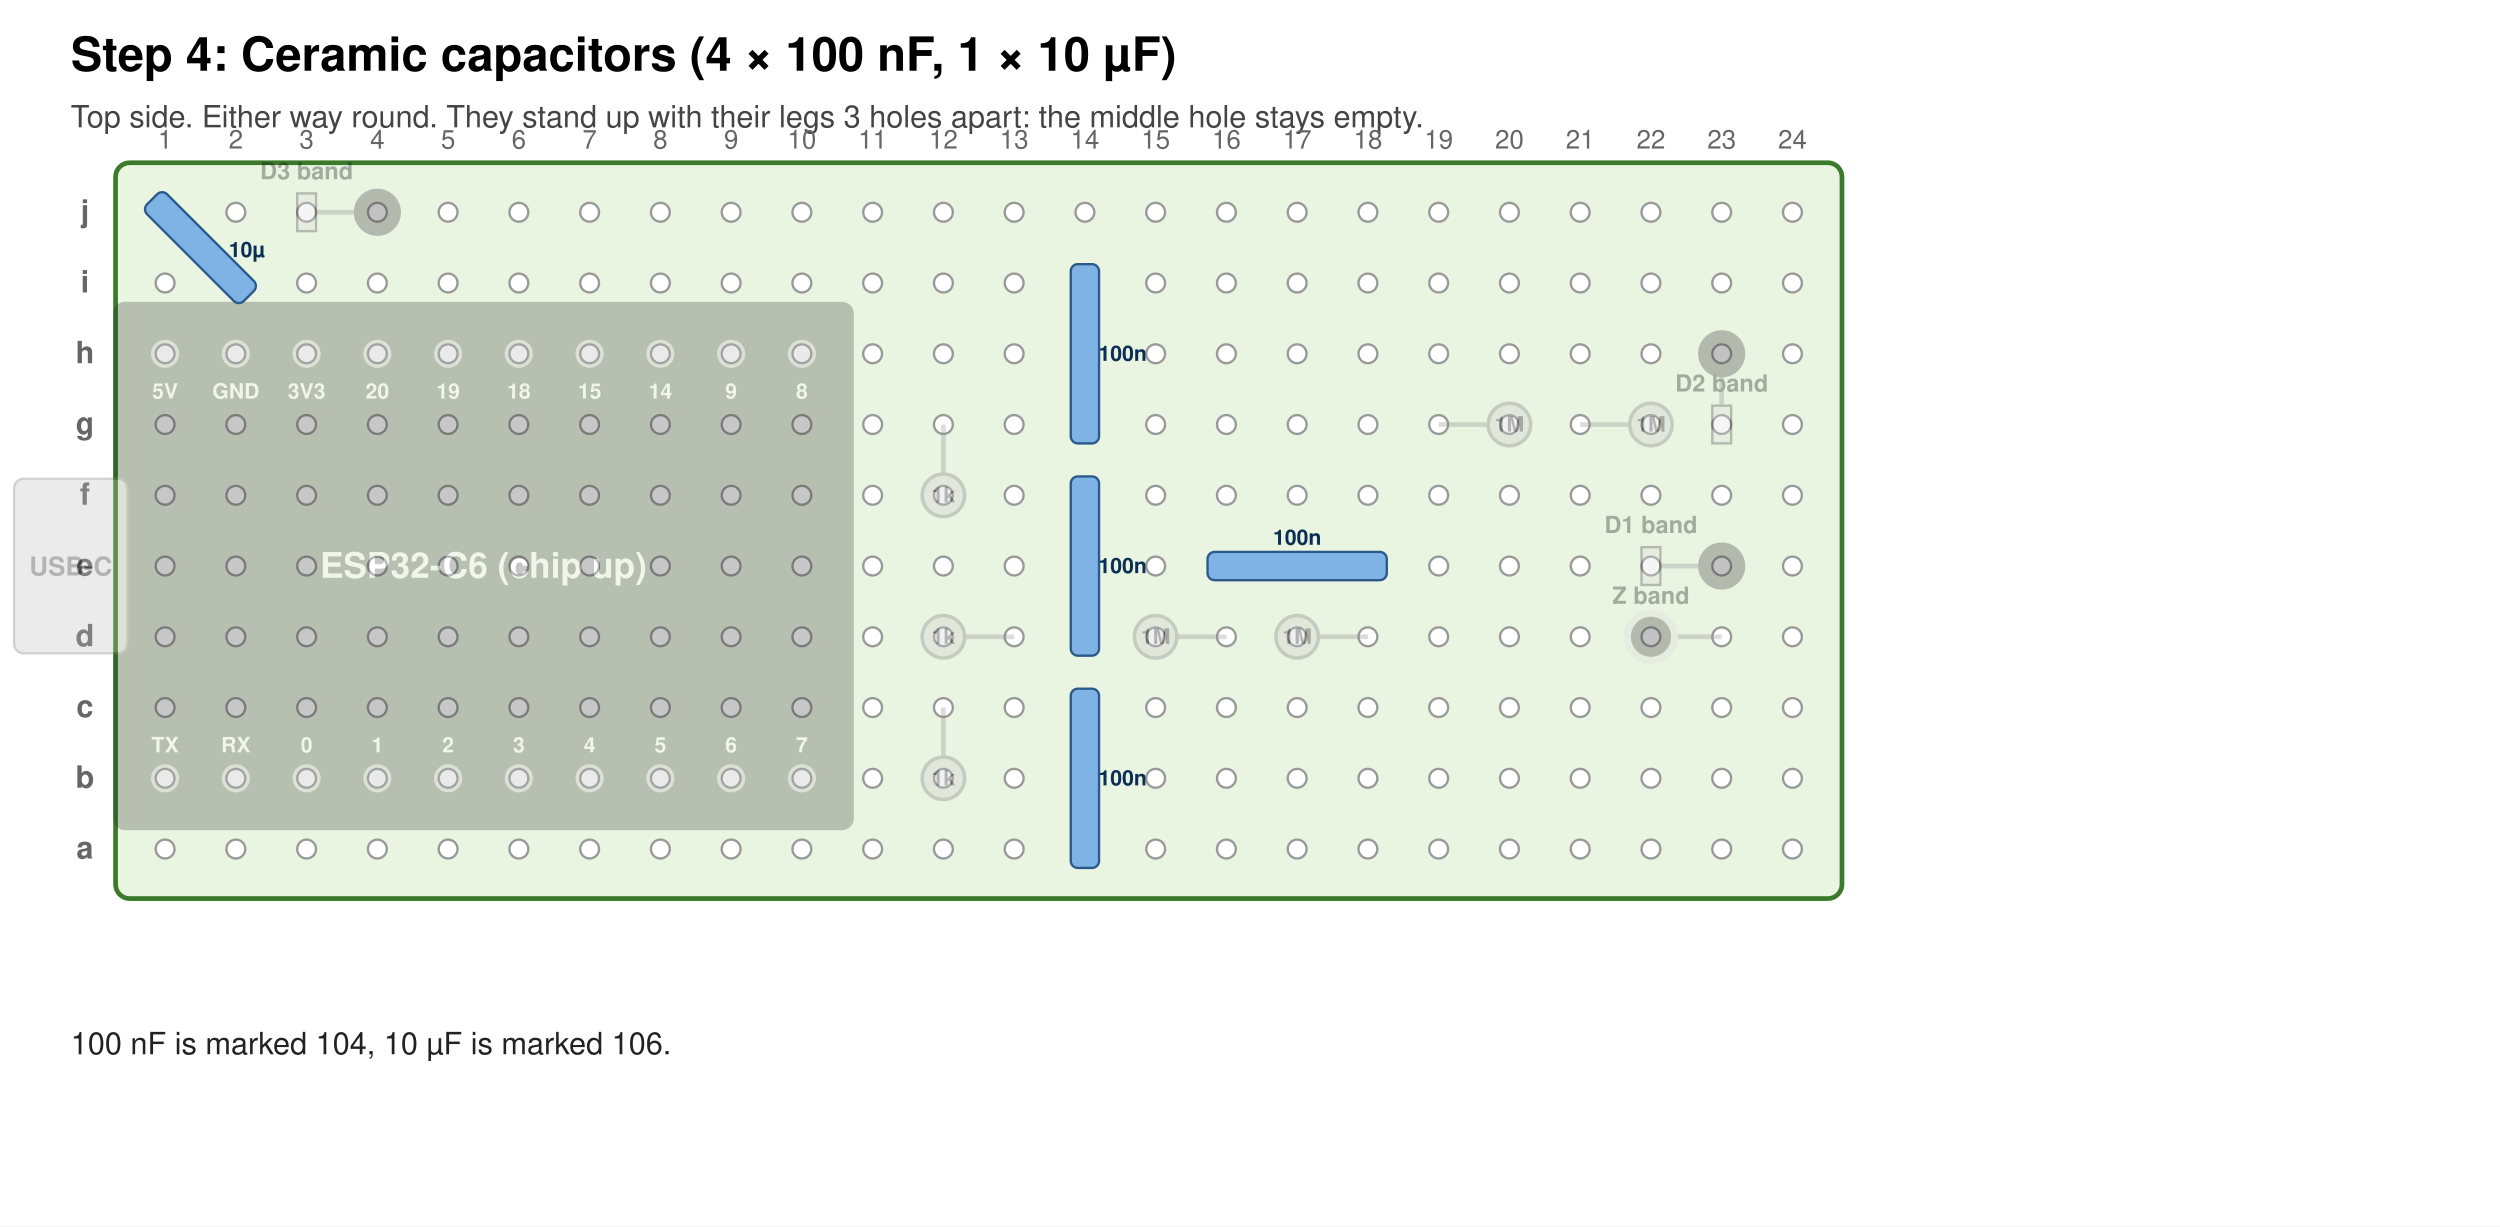
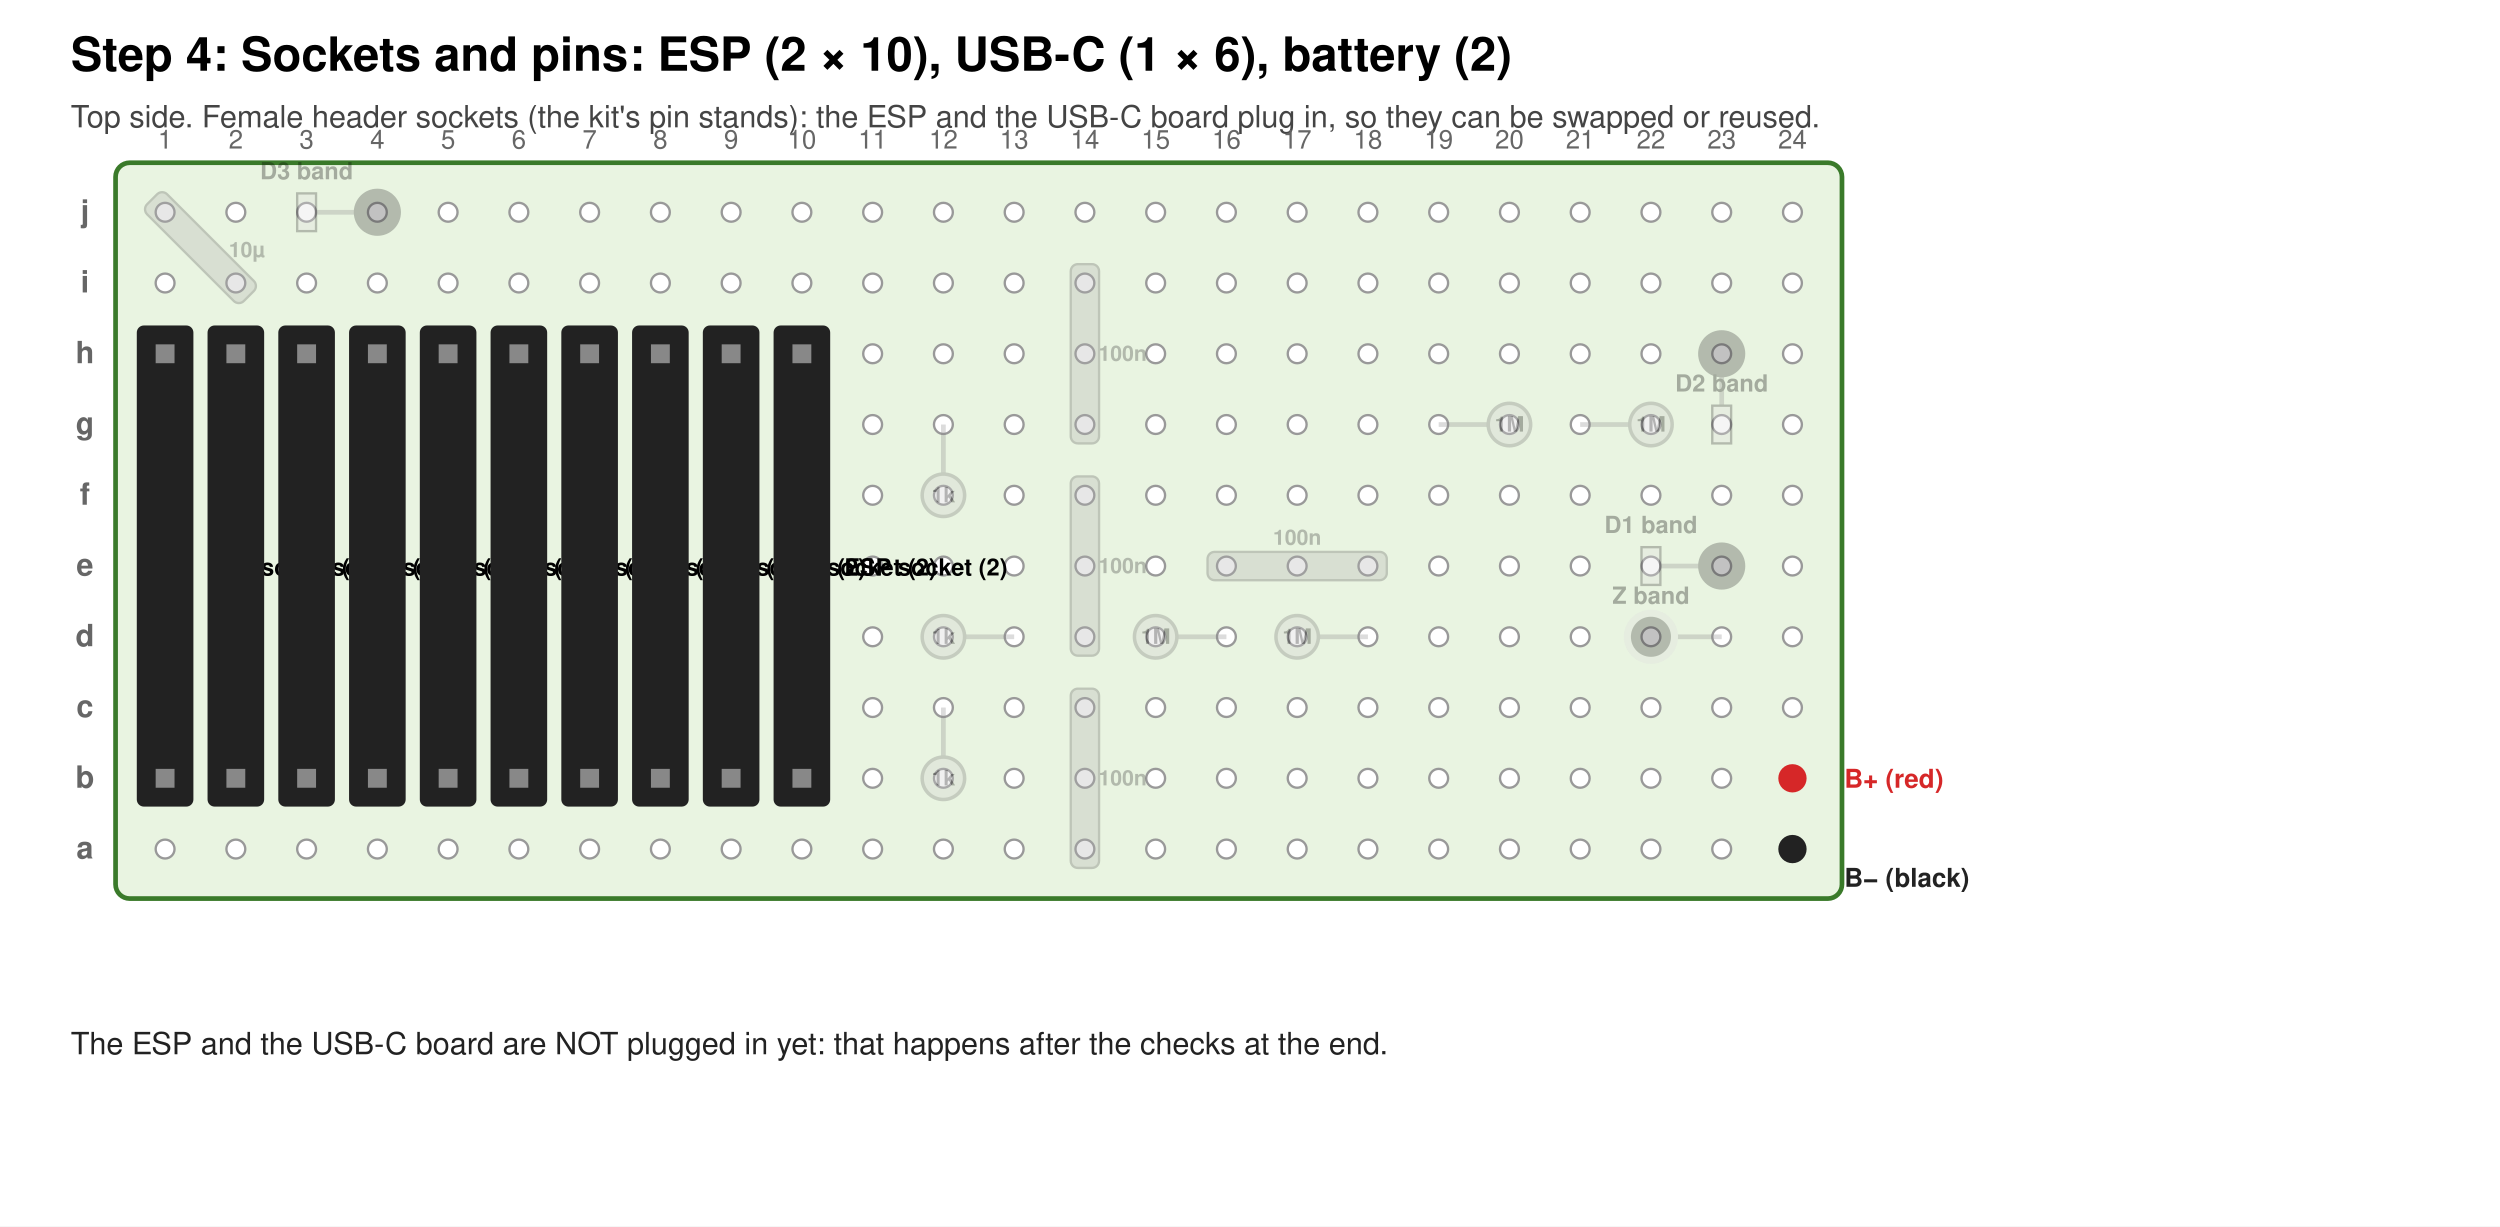
<svg xmlns="http://www.w3.org/2000/svg" width="1060" height="520" font-family="Helvetica,Arial">
  <defs>
    <filter id="mute">
      <feColorMatrix type="saturate" values="0" />
    </filter>
  </defs>
  <rect width="100%" height="100%" fill="#ffffff" />
-   <text x="30" y="30" font-size="20" font-weight="bold">Step 4: Ceramic capacitors (4 × 100 nF, 1 × 10 µF)</text>
-   <text x="30" y="54" font-size="13" fill="#444">Top side. Either way round. They stand up with their legs 3 holes apart: the middle hole stays empty.</text>
+   <text x="30" y="30" font-size="20" font-weight="bold">Step 4: Sockets and pins: ESP (2 × 10), USB-C (1 × 6), battery (2)</text>
+   <text x="30" y="54" font-size="13" fill="#444">Top side. Female header sockets (the kit's pin stands): the ESP and the USB-C board plug in, so they can be swapped or reused.</text>
  <rect x="49" y="69" width="732" height="312" rx="6" fill="#e9f4e1" stroke="#3a7a2a" stroke-width="2" />
  <text x="70" y="63" font-size="11" fill="#666" text-anchor="middle">1</text>
  <text x="100" y="63" font-size="11" fill="#666" text-anchor="middle">2</text>
  <text x="130" y="63" font-size="11" fill="#666" text-anchor="middle">3</text>
  <text x="160" y="63" font-size="11" fill="#666" text-anchor="middle">4</text>
  <text x="190" y="63" font-size="11" fill="#666" text-anchor="middle">5</text>
  <text x="220" y="63" font-size="11" fill="#666" text-anchor="middle">6</text>
  <text x="250" y="63" font-size="11" fill="#666" text-anchor="middle">7</text>
  <text x="280" y="63" font-size="11" fill="#666" text-anchor="middle">8</text>
  <text x="310" y="63" font-size="11" fill="#666" text-anchor="middle">9</text>
  <text x="340" y="63" font-size="11" fill="#666" text-anchor="middle">10</text>
  <text x="370" y="63" font-size="11" fill="#666" text-anchor="middle">11</text>
  <text x="400" y="63" font-size="11" fill="#666" text-anchor="middle">12</text>
  <text x="430" y="63" font-size="11" fill="#666" text-anchor="middle">13</text>
  <text x="460" y="63" font-size="11" fill="#666" text-anchor="middle">14</text>
  <text x="490" y="63" font-size="11" fill="#666" text-anchor="middle">15</text>
  <text x="520" y="63" font-size="11" fill="#666" text-anchor="middle">16</text>
  <text x="550" y="63" font-size="11" fill="#666" text-anchor="middle">17</text>
  <text x="580" y="63" font-size="11" fill="#666" text-anchor="middle">18</text>
  <text x="610" y="63" font-size="11" fill="#666" text-anchor="middle">19</text>
  <text x="640" y="63" font-size="11" fill="#666" text-anchor="middle">20</text>
  <text x="670" y="63" font-size="11" fill="#666" text-anchor="middle">21</text>
  <text x="700" y="63" font-size="11" fill="#666" text-anchor="middle">22</text>
  <text x="730" y="63" font-size="11" fill="#666" text-anchor="middle">23</text>
  <text x="760" y="63" font-size="11" fill="#666" text-anchor="middle">24</text>
  <text x="36" y="364" font-size="13" font-weight="bold" fill="#666" text-anchor="middle">a</text>
  <text x="36" y="334" font-size="13" font-weight="bold" fill="#666" text-anchor="middle">b</text>
  <text x="36" y="304" font-size="13" font-weight="bold" fill="#666" text-anchor="middle">c</text>
  <text x="36" y="274" font-size="13" font-weight="bold" fill="#666" text-anchor="middle">d</text>
  <text x="36" y="244" font-size="13" font-weight="bold" fill="#666" text-anchor="middle">e</text>
  <text x="36" y="214" font-size="13" font-weight="bold" fill="#666" text-anchor="middle">f</text>
  <text x="36" y="184" font-size="13" font-weight="bold" fill="#666" text-anchor="middle">g</text>
  <text x="36" y="154" font-size="13" font-weight="bold" fill="#666" text-anchor="middle">h</text>
  <text x="36" y="124" font-size="13" font-weight="bold" fill="#666" text-anchor="middle">i</text>
  <text x="36" y="94" font-size="13" font-weight="bold" fill="#666" text-anchor="middle">j</text>
  <circle cx="70" cy="360" r="4" fill="#fff" stroke="#999" />
  <circle cx="70" cy="330" r="4" fill="#fff" stroke="#999" />
  <circle cx="70" cy="300" r="4" fill="#fff" stroke="#999" />
  <circle cx="70" cy="270" r="4" fill="#fff" stroke="#999" />
  <circle cx="70" cy="240" r="4" fill="#fff" stroke="#999" />
  <circle cx="70" cy="210" r="4" fill="#fff" stroke="#999" />
  <circle cx="70" cy="180" r="4" fill="#fff" stroke="#999" />
  <circle cx="70" cy="150" r="4" fill="#fff" stroke="#999" />
  <circle cx="70" cy="120" r="4" fill="#fff" stroke="#999" />
  <circle cx="70" cy="90" r="4" fill="#fff" stroke="#999" />
  <circle cx="100" cy="360" r="4" fill="#fff" stroke="#999" />
  <circle cx="100" cy="330" r="4" fill="#fff" stroke="#999" />
  <circle cx="100" cy="300" r="4" fill="#fff" stroke="#999" />
  <circle cx="100" cy="270" r="4" fill="#fff" stroke="#999" />
  <circle cx="100" cy="240" r="4" fill="#fff" stroke="#999" />
  <circle cx="100" cy="210" r="4" fill="#fff" stroke="#999" />
  <circle cx="100" cy="180" r="4" fill="#fff" stroke="#999" />
  <circle cx="100" cy="150" r="4" fill="#fff" stroke="#999" />
  <circle cx="100" cy="120" r="4" fill="#fff" stroke="#999" />
  <circle cx="100" cy="90" r="4" fill="#fff" stroke="#999" />
  <circle cx="130" cy="360" r="4" fill="#fff" stroke="#999" />
  <circle cx="130" cy="330" r="4" fill="#fff" stroke="#999" />
  <circle cx="130" cy="300" r="4" fill="#fff" stroke="#999" />
  <circle cx="130" cy="270" r="4" fill="#fff" stroke="#999" />
  <circle cx="130" cy="240" r="4" fill="#fff" stroke="#999" />
  <circle cx="130" cy="210" r="4" fill="#fff" stroke="#999" />
  <circle cx="130" cy="180" r="4" fill="#fff" stroke="#999" />
  <circle cx="130" cy="150" r="4" fill="#fff" stroke="#999" />
  <circle cx="130" cy="120" r="4" fill="#fff" stroke="#999" />
  <circle cx="130" cy="90" r="4" fill="#fff" stroke="#999" />
  <circle cx="160" cy="360" r="4" fill="#fff" stroke="#999" />
  <circle cx="160" cy="330" r="4" fill="#fff" stroke="#999" />
  <circle cx="160" cy="300" r="4" fill="#fff" stroke="#999" />
  <circle cx="160" cy="270" r="4" fill="#fff" stroke="#999" />
  <circle cx="160" cy="240" r="4" fill="#fff" stroke="#999" />
  <circle cx="160" cy="210" r="4" fill="#fff" stroke="#999" />
  <circle cx="160" cy="180" r="4" fill="#fff" stroke="#999" />
  <circle cx="160" cy="150" r="4" fill="#fff" stroke="#999" />
  <circle cx="160" cy="120" r="4" fill="#fff" stroke="#999" />
  <circle cx="160" cy="90" r="4" fill="#fff" stroke="#999" />
  <circle cx="190" cy="360" r="4" fill="#fff" stroke="#999" />
  <circle cx="190" cy="330" r="4" fill="#fff" stroke="#999" />
  <circle cx="190" cy="300" r="4" fill="#fff" stroke="#999" />
  <circle cx="190" cy="270" r="4" fill="#fff" stroke="#999" />
  <circle cx="190" cy="240" r="4" fill="#fff" stroke="#999" />
  <circle cx="190" cy="210" r="4" fill="#fff" stroke="#999" />
  <circle cx="190" cy="180" r="4" fill="#fff" stroke="#999" />
  <circle cx="190" cy="150" r="4" fill="#fff" stroke="#999" />
  <circle cx="190" cy="120" r="4" fill="#fff" stroke="#999" />
  <circle cx="190" cy="90" r="4" fill="#fff" stroke="#999" />
  <circle cx="220" cy="360" r="4" fill="#fff" stroke="#999" />
  <circle cx="220" cy="330" r="4" fill="#fff" stroke="#999" />
  <circle cx="220" cy="300" r="4" fill="#fff" stroke="#999" />
  <circle cx="220" cy="270" r="4" fill="#fff" stroke="#999" />
  <circle cx="220" cy="240" r="4" fill="#fff" stroke="#999" />
  <circle cx="220" cy="210" r="4" fill="#fff" stroke="#999" />
  <circle cx="220" cy="180" r="4" fill="#fff" stroke="#999" />
  <circle cx="220" cy="150" r="4" fill="#fff" stroke="#999" />
  <circle cx="220" cy="120" r="4" fill="#fff" stroke="#999" />
  <circle cx="220" cy="90" r="4" fill="#fff" stroke="#999" />
  <circle cx="250" cy="360" r="4" fill="#fff" stroke="#999" />
  <circle cx="250" cy="330" r="4" fill="#fff" stroke="#999" />
  <circle cx="250" cy="300" r="4" fill="#fff" stroke="#999" />
  <circle cx="250" cy="270" r="4" fill="#fff" stroke="#999" />
  <circle cx="250" cy="240" r="4" fill="#fff" stroke="#999" />
  <circle cx="250" cy="210" r="4" fill="#fff" stroke="#999" />
  <circle cx="250" cy="180" r="4" fill="#fff" stroke="#999" />
  <circle cx="250" cy="150" r="4" fill="#fff" stroke="#999" />
  <circle cx="250" cy="120" r="4" fill="#fff" stroke="#999" />
  <circle cx="250" cy="90" r="4" fill="#fff" stroke="#999" />
  <circle cx="280" cy="360" r="4" fill="#fff" stroke="#999" />
  <circle cx="280" cy="330" r="4" fill="#fff" stroke="#999" />
  <circle cx="280" cy="300" r="4" fill="#fff" stroke="#999" />
  <circle cx="280" cy="270" r="4" fill="#fff" stroke="#999" />
  <circle cx="280" cy="240" r="4" fill="#fff" stroke="#999" />
  <circle cx="280" cy="210" r="4" fill="#fff" stroke="#999" />
  <circle cx="280" cy="180" r="4" fill="#fff" stroke="#999" />
  <circle cx="280" cy="150" r="4" fill="#fff" stroke="#999" />
  <circle cx="280" cy="120" r="4" fill="#fff" stroke="#999" />
  <circle cx="280" cy="90" r="4" fill="#fff" stroke="#999" />
  <circle cx="310" cy="360" r="4" fill="#fff" stroke="#999" />
  <circle cx="310" cy="330" r="4" fill="#fff" stroke="#999" />
  <circle cx="310" cy="300" r="4" fill="#fff" stroke="#999" />
  <circle cx="310" cy="270" r="4" fill="#fff" stroke="#999" />
  <circle cx="310" cy="240" r="4" fill="#fff" stroke="#999" />
  <circle cx="310" cy="210" r="4" fill="#fff" stroke="#999" />
  <circle cx="310" cy="180" r="4" fill="#fff" stroke="#999" />
  <circle cx="310" cy="150" r="4" fill="#fff" stroke="#999" />
  <circle cx="310" cy="120" r="4" fill="#fff" stroke="#999" />
  <circle cx="310" cy="90" r="4" fill="#fff" stroke="#999" />
  <circle cx="340" cy="360" r="4" fill="#fff" stroke="#999" />
  <circle cx="340" cy="330" r="4" fill="#fff" stroke="#999" />
  <circle cx="340" cy="300" r="4" fill="#fff" stroke="#999" />
  <circle cx="340" cy="270" r="4" fill="#fff" stroke="#999" />
  <circle cx="340" cy="240" r="4" fill="#fff" stroke="#999" />
  <circle cx="340" cy="210" r="4" fill="#fff" stroke="#999" />
  <circle cx="340" cy="180" r="4" fill="#fff" stroke="#999" />
  <circle cx="340" cy="150" r="4" fill="#fff" stroke="#999" />
  <circle cx="340" cy="120" r="4" fill="#fff" stroke="#999" />
  <circle cx="340" cy="90" r="4" fill="#fff" stroke="#999" />
  <circle cx="370" cy="360" r="4" fill="#fff" stroke="#999" />
  <circle cx="370" cy="330" r="4" fill="#fff" stroke="#999" />
  <circle cx="370" cy="300" r="4" fill="#fff" stroke="#999" />
  <circle cx="370" cy="270" r="4" fill="#fff" stroke="#999" />
  <circle cx="370" cy="240" r="4" fill="#fff" stroke="#999" />
  <circle cx="370" cy="210" r="4" fill="#fff" stroke="#999" />
  <circle cx="370" cy="180" r="4" fill="#fff" stroke="#999" />
  <circle cx="370" cy="150" r="4" fill="#fff" stroke="#999" />
  <circle cx="370" cy="120" r="4" fill="#fff" stroke="#999" />
  <circle cx="370" cy="90" r="4" fill="#fff" stroke="#999" />
  <circle cx="400" cy="360" r="4" fill="#fff" stroke="#999" />
  <circle cx="400" cy="330" r="4" fill="#fff" stroke="#999" />
  <circle cx="400" cy="300" r="4" fill="#fff" stroke="#999" />
  <circle cx="400" cy="270" r="4" fill="#fff" stroke="#999" />
  <circle cx="400" cy="240" r="4" fill="#fff" stroke="#999" />
  <circle cx="400" cy="210" r="4" fill="#fff" stroke="#999" />
  <circle cx="400" cy="180" r="4" fill="#fff" stroke="#999" />
  <circle cx="400" cy="150" r="4" fill="#fff" stroke="#999" />
  <circle cx="400" cy="120" r="4" fill="#fff" stroke="#999" />
  <circle cx="400" cy="90" r="4" fill="#fff" stroke="#999" />
  <circle cx="430" cy="360" r="4" fill="#fff" stroke="#999" />
  <circle cx="430" cy="330" r="4" fill="#fff" stroke="#999" />
  <circle cx="430" cy="300" r="4" fill="#fff" stroke="#999" />
  <circle cx="430" cy="270" r="4" fill="#fff" stroke="#999" />
  <circle cx="430" cy="240" r="4" fill="#fff" stroke="#999" />
  <circle cx="430" cy="210" r="4" fill="#fff" stroke="#999" />
  <circle cx="430" cy="180" r="4" fill="#fff" stroke="#999" />
  <circle cx="430" cy="150" r="4" fill="#fff" stroke="#999" />
  <circle cx="430" cy="120" r="4" fill="#fff" stroke="#999" />
  <circle cx="430" cy="90" r="4" fill="#fff" stroke="#999" />
  <circle cx="460" cy="360" r="4" fill="#fff" stroke="#999" />
  <circle cx="460" cy="330" r="4" fill="#fff" stroke="#999" />
  <circle cx="460" cy="300" r="4" fill="#fff" stroke="#999" />
  <circle cx="460" cy="270" r="4" fill="#fff" stroke="#999" />
  <circle cx="460" cy="240" r="4" fill="#fff" stroke="#999" />
  <circle cx="460" cy="210" r="4" fill="#fff" stroke="#999" />
  <circle cx="460" cy="180" r="4" fill="#fff" stroke="#999" />
  <circle cx="460" cy="150" r="4" fill="#fff" stroke="#999" />
  <circle cx="460" cy="120" r="4" fill="#fff" stroke="#999" />
  <circle cx="460" cy="90" r="4" fill="#fff" stroke="#999" />
  <circle cx="490" cy="360" r="4" fill="#fff" stroke="#999" />
  <circle cx="490" cy="330" r="4" fill="#fff" stroke="#999" />
  <circle cx="490" cy="300" r="4" fill="#fff" stroke="#999" />
  <circle cx="490" cy="270" r="4" fill="#fff" stroke="#999" />
  <circle cx="490" cy="240" r="4" fill="#fff" stroke="#999" />
  <circle cx="490" cy="210" r="4" fill="#fff" stroke="#999" />
  <circle cx="490" cy="180" r="4" fill="#fff" stroke="#999" />
  <circle cx="490" cy="150" r="4" fill="#fff" stroke="#999" />
  <circle cx="490" cy="120" r="4" fill="#fff" stroke="#999" />
  <circle cx="490" cy="90" r="4" fill="#fff" stroke="#999" />
  <circle cx="520" cy="360" r="4" fill="#fff" stroke="#999" />
  <circle cx="520" cy="330" r="4" fill="#fff" stroke="#999" />
  <circle cx="520" cy="300" r="4" fill="#fff" stroke="#999" />
  <circle cx="520" cy="270" r="4" fill="#fff" stroke="#999" />
  <circle cx="520" cy="240" r="4" fill="#fff" stroke="#999" />
  <circle cx="520" cy="210" r="4" fill="#fff" stroke="#999" />
  <circle cx="520" cy="180" r="4" fill="#fff" stroke="#999" />
  <circle cx="520" cy="150" r="4" fill="#fff" stroke="#999" />
  <circle cx="520" cy="120" r="4" fill="#fff" stroke="#999" />
  <circle cx="520" cy="90" r="4" fill="#fff" stroke="#999" />
  <circle cx="550" cy="360" r="4" fill="#fff" stroke="#999" />
  <circle cx="550" cy="330" r="4" fill="#fff" stroke="#999" />
  <circle cx="550" cy="300" r="4" fill="#fff" stroke="#999" />
  <circle cx="550" cy="270" r="4" fill="#fff" stroke="#999" />
  <circle cx="550" cy="240" r="4" fill="#fff" stroke="#999" />
  <circle cx="550" cy="210" r="4" fill="#fff" stroke="#999" />
  <circle cx="550" cy="180" r="4" fill="#fff" stroke="#999" />
  <circle cx="550" cy="150" r="4" fill="#fff" stroke="#999" />
  <circle cx="550" cy="120" r="4" fill="#fff" stroke="#999" />
  <circle cx="550" cy="90" r="4" fill="#fff" stroke="#999" />
  <circle cx="580" cy="360" r="4" fill="#fff" stroke="#999" />
  <circle cx="580" cy="330" r="4" fill="#fff" stroke="#999" />
  <circle cx="580" cy="300" r="4" fill="#fff" stroke="#999" />
  <circle cx="580" cy="270" r="4" fill="#fff" stroke="#999" />
  <circle cx="580" cy="240" r="4" fill="#fff" stroke="#999" />
  <circle cx="580" cy="210" r="4" fill="#fff" stroke="#999" />
  <circle cx="580" cy="180" r="4" fill="#fff" stroke="#999" />
  <circle cx="580" cy="150" r="4" fill="#fff" stroke="#999" />
  <circle cx="580" cy="120" r="4" fill="#fff" stroke="#999" />
  <circle cx="580" cy="90" r="4" fill="#fff" stroke="#999" />
  <circle cx="610" cy="360" r="4" fill="#fff" stroke="#999" />
  <circle cx="610" cy="330" r="4" fill="#fff" stroke="#999" />
  <circle cx="610" cy="300" r="4" fill="#fff" stroke="#999" />
  <circle cx="610" cy="270" r="4" fill="#fff" stroke="#999" />
  <circle cx="610" cy="240" r="4" fill="#fff" stroke="#999" />
  <circle cx="610" cy="210" r="4" fill="#fff" stroke="#999" />
  <circle cx="610" cy="180" r="4" fill="#fff" stroke="#999" />
  <circle cx="610" cy="150" r="4" fill="#fff" stroke="#999" />
  <circle cx="610" cy="120" r="4" fill="#fff" stroke="#999" />
  <circle cx="610" cy="90" r="4" fill="#fff" stroke="#999" />
  <circle cx="640" cy="360" r="4" fill="#fff" stroke="#999" />
  <circle cx="640" cy="330" r="4" fill="#fff" stroke="#999" />
  <circle cx="640" cy="300" r="4" fill="#fff" stroke="#999" />
  <circle cx="640" cy="270" r="4" fill="#fff" stroke="#999" />
  <circle cx="640" cy="240" r="4" fill="#fff" stroke="#999" />
  <circle cx="640" cy="210" r="4" fill="#fff" stroke="#999" />
  <circle cx="640" cy="180" r="4" fill="#fff" stroke="#999" />
  <circle cx="640" cy="150" r="4" fill="#fff" stroke="#999" />
  <circle cx="640" cy="120" r="4" fill="#fff" stroke="#999" />
  <circle cx="640" cy="90" r="4" fill="#fff" stroke="#999" />
  <circle cx="670" cy="360" r="4" fill="#fff" stroke="#999" />
  <circle cx="670" cy="330" r="4" fill="#fff" stroke="#999" />
  <circle cx="670" cy="300" r="4" fill="#fff" stroke="#999" />
  <circle cx="670" cy="270" r="4" fill="#fff" stroke="#999" />
  <circle cx="670" cy="240" r="4" fill="#fff" stroke="#999" />
  <circle cx="670" cy="210" r="4" fill="#fff" stroke="#999" />
  <circle cx="670" cy="180" r="4" fill="#fff" stroke="#999" />
  <circle cx="670" cy="150" r="4" fill="#fff" stroke="#999" />
  <circle cx="670" cy="120" r="4" fill="#fff" stroke="#999" />
  <circle cx="670" cy="90" r="4" fill="#fff" stroke="#999" />
  <circle cx="700" cy="360" r="4" fill="#fff" stroke="#999" />
  <circle cx="700" cy="330" r="4" fill="#fff" stroke="#999" />
  <circle cx="700" cy="300" r="4" fill="#fff" stroke="#999" />
  <circle cx="700" cy="270" r="4" fill="#fff" stroke="#999" />
  <circle cx="700" cy="240" r="4" fill="#fff" stroke="#999" />
  <circle cx="700" cy="210" r="4" fill="#fff" stroke="#999" />
  <circle cx="700" cy="180" r="4" fill="#fff" stroke="#999" />
  <circle cx="700" cy="150" r="4" fill="#fff" stroke="#999" />
  <circle cx="700" cy="120" r="4" fill="#fff" stroke="#999" />
  <circle cx="700" cy="90" r="4" fill="#fff" stroke="#999" />
  <circle cx="730" cy="360" r="4" fill="#fff" stroke="#999" />
  <circle cx="730" cy="330" r="4" fill="#fff" stroke="#999" />
  <circle cx="730" cy="300" r="4" fill="#fff" stroke="#999" />
  <circle cx="730" cy="270" r="4" fill="#fff" stroke="#999" />
  <circle cx="730" cy="240" r="4" fill="#fff" stroke="#999" />
  <circle cx="730" cy="210" r="4" fill="#fff" stroke="#999" />
  <circle cx="730" cy="180" r="4" fill="#fff" stroke="#999" />
  <circle cx="730" cy="150" r="4" fill="#fff" stroke="#999" />
  <circle cx="730" cy="120" r="4" fill="#fff" stroke="#999" />
  <circle cx="730" cy="90" r="4" fill="#fff" stroke="#999" />
  <circle cx="760" cy="360" r="4" fill="#fff" stroke="#999" />
  <circle cx="760" cy="330" r="4" fill="#fff" stroke="#999" />
  <circle cx="760" cy="300" r="4" fill="#fff" stroke="#999" />
  <circle cx="760" cy="270" r="4" fill="#fff" stroke="#999" />
  <circle cx="760" cy="240" r="4" fill="#fff" stroke="#999" />
  <circle cx="760" cy="210" r="4" fill="#fff" stroke="#999" />
  <circle cx="760" cy="180" r="4" fill="#fff" stroke="#999" />
  <circle cx="760" cy="150" r="4" fill="#fff" stroke="#999" />
  <circle cx="760" cy="120" r="4" fill="#fff" stroke="#999" />
  <circle cx="760" cy="90" r="4" fill="#fff" stroke="#999" />
  <g filter="url(#mute)" opacity="0.3">
-     <rect x="48" y="128" width="314" height="224" rx="5" fill="#1b1b1b" opacity="0.85" />
-     <rect x="6" y="203" width="48" height="74" rx="4" fill="#bbb" stroke="#666" />
-     <text x="30" y="244" font-size="11" text-anchor="middle" font-weight="bold">USB-C</text>
-     <circle cx="70" cy="330" r="6" fill="#e0b040" />
-     <text x="70" y="319" font-size="9" fill="#fff" text-anchor="middle" font-weight="bold">TX</text>
-     <circle cx="100" cy="330" r="6" fill="#e0b040" />
-     <text x="100" y="319" font-size="9" fill="#fff" text-anchor="middle" font-weight="bold">RX</text>
-     <circle cx="130" cy="330" r="6" fill="#e0b040" />
-     <text x="130" y="319" font-size="9" fill="#fff" text-anchor="middle" font-weight="bold">0</text>
-     <circle cx="160" cy="330" r="6" fill="#e0b040" />
-     <text x="160" y="319" font-size="9" fill="#fff" text-anchor="middle" font-weight="bold">1</text>
-     <circle cx="190" cy="330" r="6" fill="#e0b040" />
-     <text x="190" y="319" font-size="9" fill="#fff" text-anchor="middle" font-weight="bold">2</text>
-     <circle cx="220" cy="330" r="6" fill="#e0b040" />
-     <text x="220" y="319" font-size="9" fill="#fff" text-anchor="middle" font-weight="bold">3</text>
-     <circle cx="250" cy="330" r="6" fill="#e0b040" />
-     <text x="250" y="319" font-size="9" fill="#fff" text-anchor="middle" font-weight="bold">4</text>
-     <circle cx="280" cy="330" r="6" fill="#e0b040" />
-     <text x="280" y="319" font-size="9" fill="#fff" text-anchor="middle" font-weight="bold">5</text>
-     <circle cx="310" cy="330" r="6" fill="#e0b040" />
-     <text x="310" y="319" font-size="9" fill="#fff" text-anchor="middle" font-weight="bold">6</text>
-     <circle cx="340" cy="330" r="6" fill="#e0b040" />
-     <text x="340" y="319" font-size="9" fill="#fff" text-anchor="middle" font-weight="bold">7</text>
-     <circle cx="70" cy="150" r="6" fill="#e0b040" />
-     <text x="70" y="169" font-size="9" fill="#fff" text-anchor="middle" font-weight="bold">5V</text>
-     <circle cx="100" cy="150" r="6" fill="#e0b040" />
-     <text x="100" y="169" font-size="9" fill="#fff" text-anchor="middle" font-weight="bold">GND</text>
-     <circle cx="130" cy="150" r="6" fill="#e0b040" />
-     <text x="130" y="169" font-size="9" fill="#fff" text-anchor="middle" font-weight="bold">3V3</text>
-     <circle cx="160" cy="150" r="6" fill="#e0b040" />
-     <text x="160" y="169" font-size="9" fill="#fff" text-anchor="middle" font-weight="bold">20</text>
-     <circle cx="190" cy="150" r="6" fill="#e0b040" />
-     <text x="190" y="169" font-size="9" fill="#fff" text-anchor="middle" font-weight="bold">19</text>
-     <circle cx="220" cy="150" r="6" fill="#e0b040" />
-     <text x="220" y="169" font-size="9" fill="#fff" text-anchor="middle" font-weight="bold">18</text>
-     <circle cx="250" cy="150" r="6" fill="#e0b040" />
-     <text x="250" y="169" font-size="9" fill="#fff" text-anchor="middle" font-weight="bold">15</text>
-     <circle cx="280" cy="150" r="6" fill="#e0b040" />
-     <text x="280" y="169" font-size="9" fill="#fff" text-anchor="middle" font-weight="bold">14</text>
-     <circle cx="310" cy="150" r="6" fill="#e0b040" />
-     <text x="310" y="169" font-size="9" fill="#fff" text-anchor="middle" font-weight="bold">9</text>
-     <circle cx="340" cy="150" r="6" fill="#e0b040" />
-     <text x="340" y="169" font-size="9" fill="#fff" text-anchor="middle" font-weight="bold">8</text>
-     <text x="205" y="245" font-size="15" fill="#fff" text-anchor="middle" font-weight="bold">ESP32-C6 (chip up)</text>
    <line x1="490" y1="270" x2="520" y2="270" stroke="#888" stroke-width="2" />
    <circle cx="490" cy="270" r="9" fill="#e8c88a" stroke="#8a6a2a" stroke-width="1.5" />
    <text x="490" y="273" font-size="9" text-anchor="middle" font-weight="bold">1M</text>
    <line x1="550" y1="270" x2="580" y2="270" stroke="#888" stroke-width="2" />
    <circle cx="550" cy="270" r="9" fill="#e8c88a" stroke="#8a6a2a" stroke-width="1.5" />
    <text x="550" y="273" font-size="9" text-anchor="middle" font-weight="bold">1M</text>
    <line x1="700" y1="180" x2="670" y2="180" stroke="#888" stroke-width="2" />
    <circle cx="700" cy="180" r="9" fill="#e8c88a" stroke="#8a6a2a" stroke-width="1.5" />
    <text x="700" y="183" font-size="9" text-anchor="middle" font-weight="bold">1M</text>
    <line x1="640" y1="180" x2="610" y2="180" stroke="#888" stroke-width="2" />
    <circle cx="640" cy="180" r="9" fill="#e8c88a" stroke="#8a6a2a" stroke-width="1.5" />
    <text x="640" y="183" font-size="9" text-anchor="middle" font-weight="bold">1M</text>
    <line x1="400" y1="330" x2="400" y2="300" stroke="#888" stroke-width="2" />
    <circle cx="400" cy="330" r="9" fill="#e8c88a" stroke="#8a6a2a" stroke-width="1.5" />
    <text x="400" y="333" font-size="9" text-anchor="middle" font-weight="bold">1k</text>
    <line x1="400" y1="270" x2="430" y2="270" stroke="#888" stroke-width="2" />
    <circle cx="400" cy="270" r="9" fill="#e8c88a" stroke="#8a6a2a" stroke-width="1.5" />
    <text x="400" y="273" font-size="9" text-anchor="middle" font-weight="bold">1k</text>
    <line x1="400" y1="210" x2="400" y2="180" stroke="#888" stroke-width="2" />
    <circle cx="400" cy="210" r="9" fill="#e8c88a" stroke="#8a6a2a" stroke-width="1.5" />
    <text x="400" y="213" font-size="9" text-anchor="middle" font-weight="bold">1k</text>
    <line x1="160" y1="90" x2="130" y2="90" stroke="#888" stroke-width="2" />
    <circle cx="160" cy="90" r="10" fill="#333" />
    <rect x="126" y="82" width="8" height="16" fill="#ddd" stroke="#333" />
    <text x="130" y="76" font-size="10" fill="#000" text-anchor="middle" font-weight="bold">D3 band</text>
    <line x1="730" y1="240" x2="700" y2="240" stroke="#888" stroke-width="2" />
    <circle cx="730" cy="240" r="10" fill="#333" />
    <rect x="696" y="232" width="8" height="16" fill="#ddd" stroke="#333" />
    <text x="700" y="226" font-size="10" fill="#000" text-anchor="middle" font-weight="bold">D1 band</text>
    <line x1="730" y1="150" x2="730" y2="180" stroke="#888" stroke-width="2" />
    <circle cx="730" cy="150" r="10" fill="#333" />
    <rect x="726" y="172" width="8" height="16" fill="#ddd" stroke="#333" />
    <text x="730" y="166" font-size="10" fill="#000" text-anchor="middle" font-weight="bold">D2 band</text>
    <line x1="700" y1="270" x2="730" y2="270" stroke="#888" stroke-width="2" />
    <circle cx="700" cy="270" r="10" fill="#333" />
    <circle cx="700" cy="270" r="10" fill="none" stroke="#ddd" stroke-width="3" />
    <text x="700" y="256" font-size="10" fill="#000" text-anchor="middle" font-weight="bold">Z band</text>
+     <rect x="56" y="99" width="58" height="12" rx="3" fill="#7fb2e5" stroke="#2a5a8a" transform="rotate(45.0 85 105)" />
+     <text x="97" y="109" font-size="9" fill="#0b2e55" font-weight="bold">10µ</text>
+     <rect x="512" y="234" width="76" height="12" rx="3" fill="#7fb2e5" stroke="#2a5a8a" />
+     <text x="550" y="231" font-size="9" text-anchor="middle" fill="#0b2e55" font-weight="bold">100n</text>
+     <rect x="454" y="292" width="12" height="76" rx="3" fill="#7fb2e5" stroke="#2a5a8a" />
+     <text x="476" y="333" font-size="9" text-anchor="middle" fill="#0b2e55" font-weight="bold">100n</text>
+     <rect x="454" y="202" width="12" height="76" rx="3" fill="#7fb2e5" stroke="#2a5a8a" />
+     <text x="476" y="243" font-size="9" text-anchor="middle" fill="#0b2e55" font-weight="bold">100n</text>
+     <rect x="454" y="112" width="12" height="76" rx="3" fill="#7fb2e5" stroke="#2a5a8a" />
+     <text x="476" y="153" font-size="9" text-anchor="middle" fill="#0b2e55" font-weight="bold">100n</text>
  </g>
-   <rect x="56" y="99" width="58" height="12" rx="3" fill="#7fb2e5" stroke="#2a5a8a" transform="rotate(45.0 85 105)" />
-   <text x="97" y="109" font-size="9" fill="#0b2e55" font-weight="bold">10µ</text>
-   <rect x="512" y="234" width="76" height="12" rx="3" fill="#7fb2e5" stroke="#2a5a8a" />
-   <text x="550" y="231" font-size="9" text-anchor="middle" fill="#0b2e55" font-weight="bold">100n</text>
-   <rect x="454" y="292" width="12" height="76" rx="3" fill="#7fb2e5" stroke="#2a5a8a" />
-   <text x="476" y="333" font-size="9" text-anchor="middle" fill="#0b2e55" font-weight="bold">100n</text>
-   <rect x="454" y="202" width="12" height="76" rx="3" fill="#7fb2e5" stroke="#2a5a8a" />
-   <text x="476" y="243" font-size="9" text-anchor="middle" fill="#0b2e55" font-weight="bold">100n</text>
-   <rect x="454" y="112" width="12" height="76" rx="3" fill="#7fb2e5" stroke="#2a5a8a" />
-   <text x="476" y="153" font-size="9" text-anchor="middle" fill="#0b2e55" font-weight="bold">100n</text>
-   <text x="30" y="447" font-size="13" fill="#222">100 nF is marked 104, 10 µF is marked 106.</text>
+   <rect x="58" y="138" width="24" height="204" rx="3" fill="#222" />
+   <rect x="66" y="326" width="8" height="8" fill="#888" />
+   <rect x="66" y="146" width="8" height="8" fill="#888" />
+   <text x="88" y="244" font-size="10" text-anchor="start" font-weight="bold">ESP socket (2)</text>
+   <rect x="88" y="138" width="24" height="204" rx="3" fill="#222" />
+   <rect x="96" y="326" width="8" height="8" fill="#888" />
+   <rect x="96" y="146" width="8" height="8" fill="#888" />
+   <text x="118" y="244" font-size="10" text-anchor="start" font-weight="bold">ESP socket (2)</text>
+   <rect x="118" y="138" width="24" height="204" rx="3" fill="#222" />
+   <rect x="126" y="326" width="8" height="8" fill="#888" />
+   <rect x="126" y="146" width="8" height="8" fill="#888" />
+   <text x="148" y="244" font-size="10" text-anchor="start" font-weight="bold">ESP socket (2)</text>
+   <rect x="148" y="138" width="24" height="204" rx="3" fill="#222" />
+   <rect x="156" y="326" width="8" height="8" fill="#888" />
+   <rect x="156" y="146" width="8" height="8" fill="#888" />
+   <text x="178" y="244" font-size="10" text-anchor="start" font-weight="bold">ESP socket (2)</text>
+   <rect x="178" y="138" width="24" height="204" rx="3" fill="#222" />
+   <rect x="186" y="326" width="8" height="8" fill="#888" />
+   <rect x="186" y="146" width="8" height="8" fill="#888" />
+   <text x="208" y="244" font-size="10" text-anchor="start" font-weight="bold">ESP socket (2)</text>
+   <rect x="208" y="138" width="24" height="204" rx="3" fill="#222" />
+   <rect x="216" y="326" width="8" height="8" fill="#888" />
+   <rect x="216" y="146" width="8" height="8" fill="#888" />
+   <text x="238" y="244" font-size="10" text-anchor="start" font-weight="bold">ESP socket (2)</text>
+   <rect x="238" y="138" width="24" height="204" rx="3" fill="#222" />
+   <rect x="246" y="326" width="8" height="8" fill="#888" />
+   <rect x="246" y="146" width="8" height="8" fill="#888" />
+   <text x="268" y="244" font-size="10" text-anchor="start" font-weight="bold">ESP socket (2)</text>
+   <rect x="268" y="138" width="24" height="204" rx="3" fill="#222" />
+   <rect x="276" y="326" width="8" height="8" fill="#888" />
+   <rect x="276" y="146" width="8" height="8" fill="#888" />
+   <text x="298" y="244" font-size="10" text-anchor="start" font-weight="bold">ESP socket (2)</text>
+   <rect x="298" y="138" width="24" height="204" rx="3" fill="#222" />
+   <rect x="306" y="326" width="8" height="8" fill="#888" />
+   <rect x="306" y="146" width="8" height="8" fill="#888" />
+   <text x="328" y="244" font-size="10" text-anchor="start" font-weight="bold">ESP socket (2)</text>
+   <rect x="328" y="138" width="24" height="204" rx="3" fill="#222" />
+   <rect x="336" y="326" width="8" height="8" fill="#888" />
+   <rect x="336" y="146" width="8" height="8" fill="#888" />
+   <text x="358" y="244" font-size="10" text-anchor="start" font-weight="bold">ESP socket (2)</text>
+   <circle cx="760" cy="360" r="6" fill="#222" />
+   <text x="782" y="376" font-size="11" fill="#222" text-anchor="start" font-weight="bold">B− (black)</text>
+   <circle cx="760" cy="330" r="6" fill="#d62728" />
+   <text x="782" y="334" font-size="11" fill="#d62728" text-anchor="start" font-weight="bold">B+ (red)</text>
+   <text x="30" y="447" font-size="13" fill="#222">The ESP and the USB-C board are NOT plugged in yet: that happens after the checks at the end.</text>
</svg>
